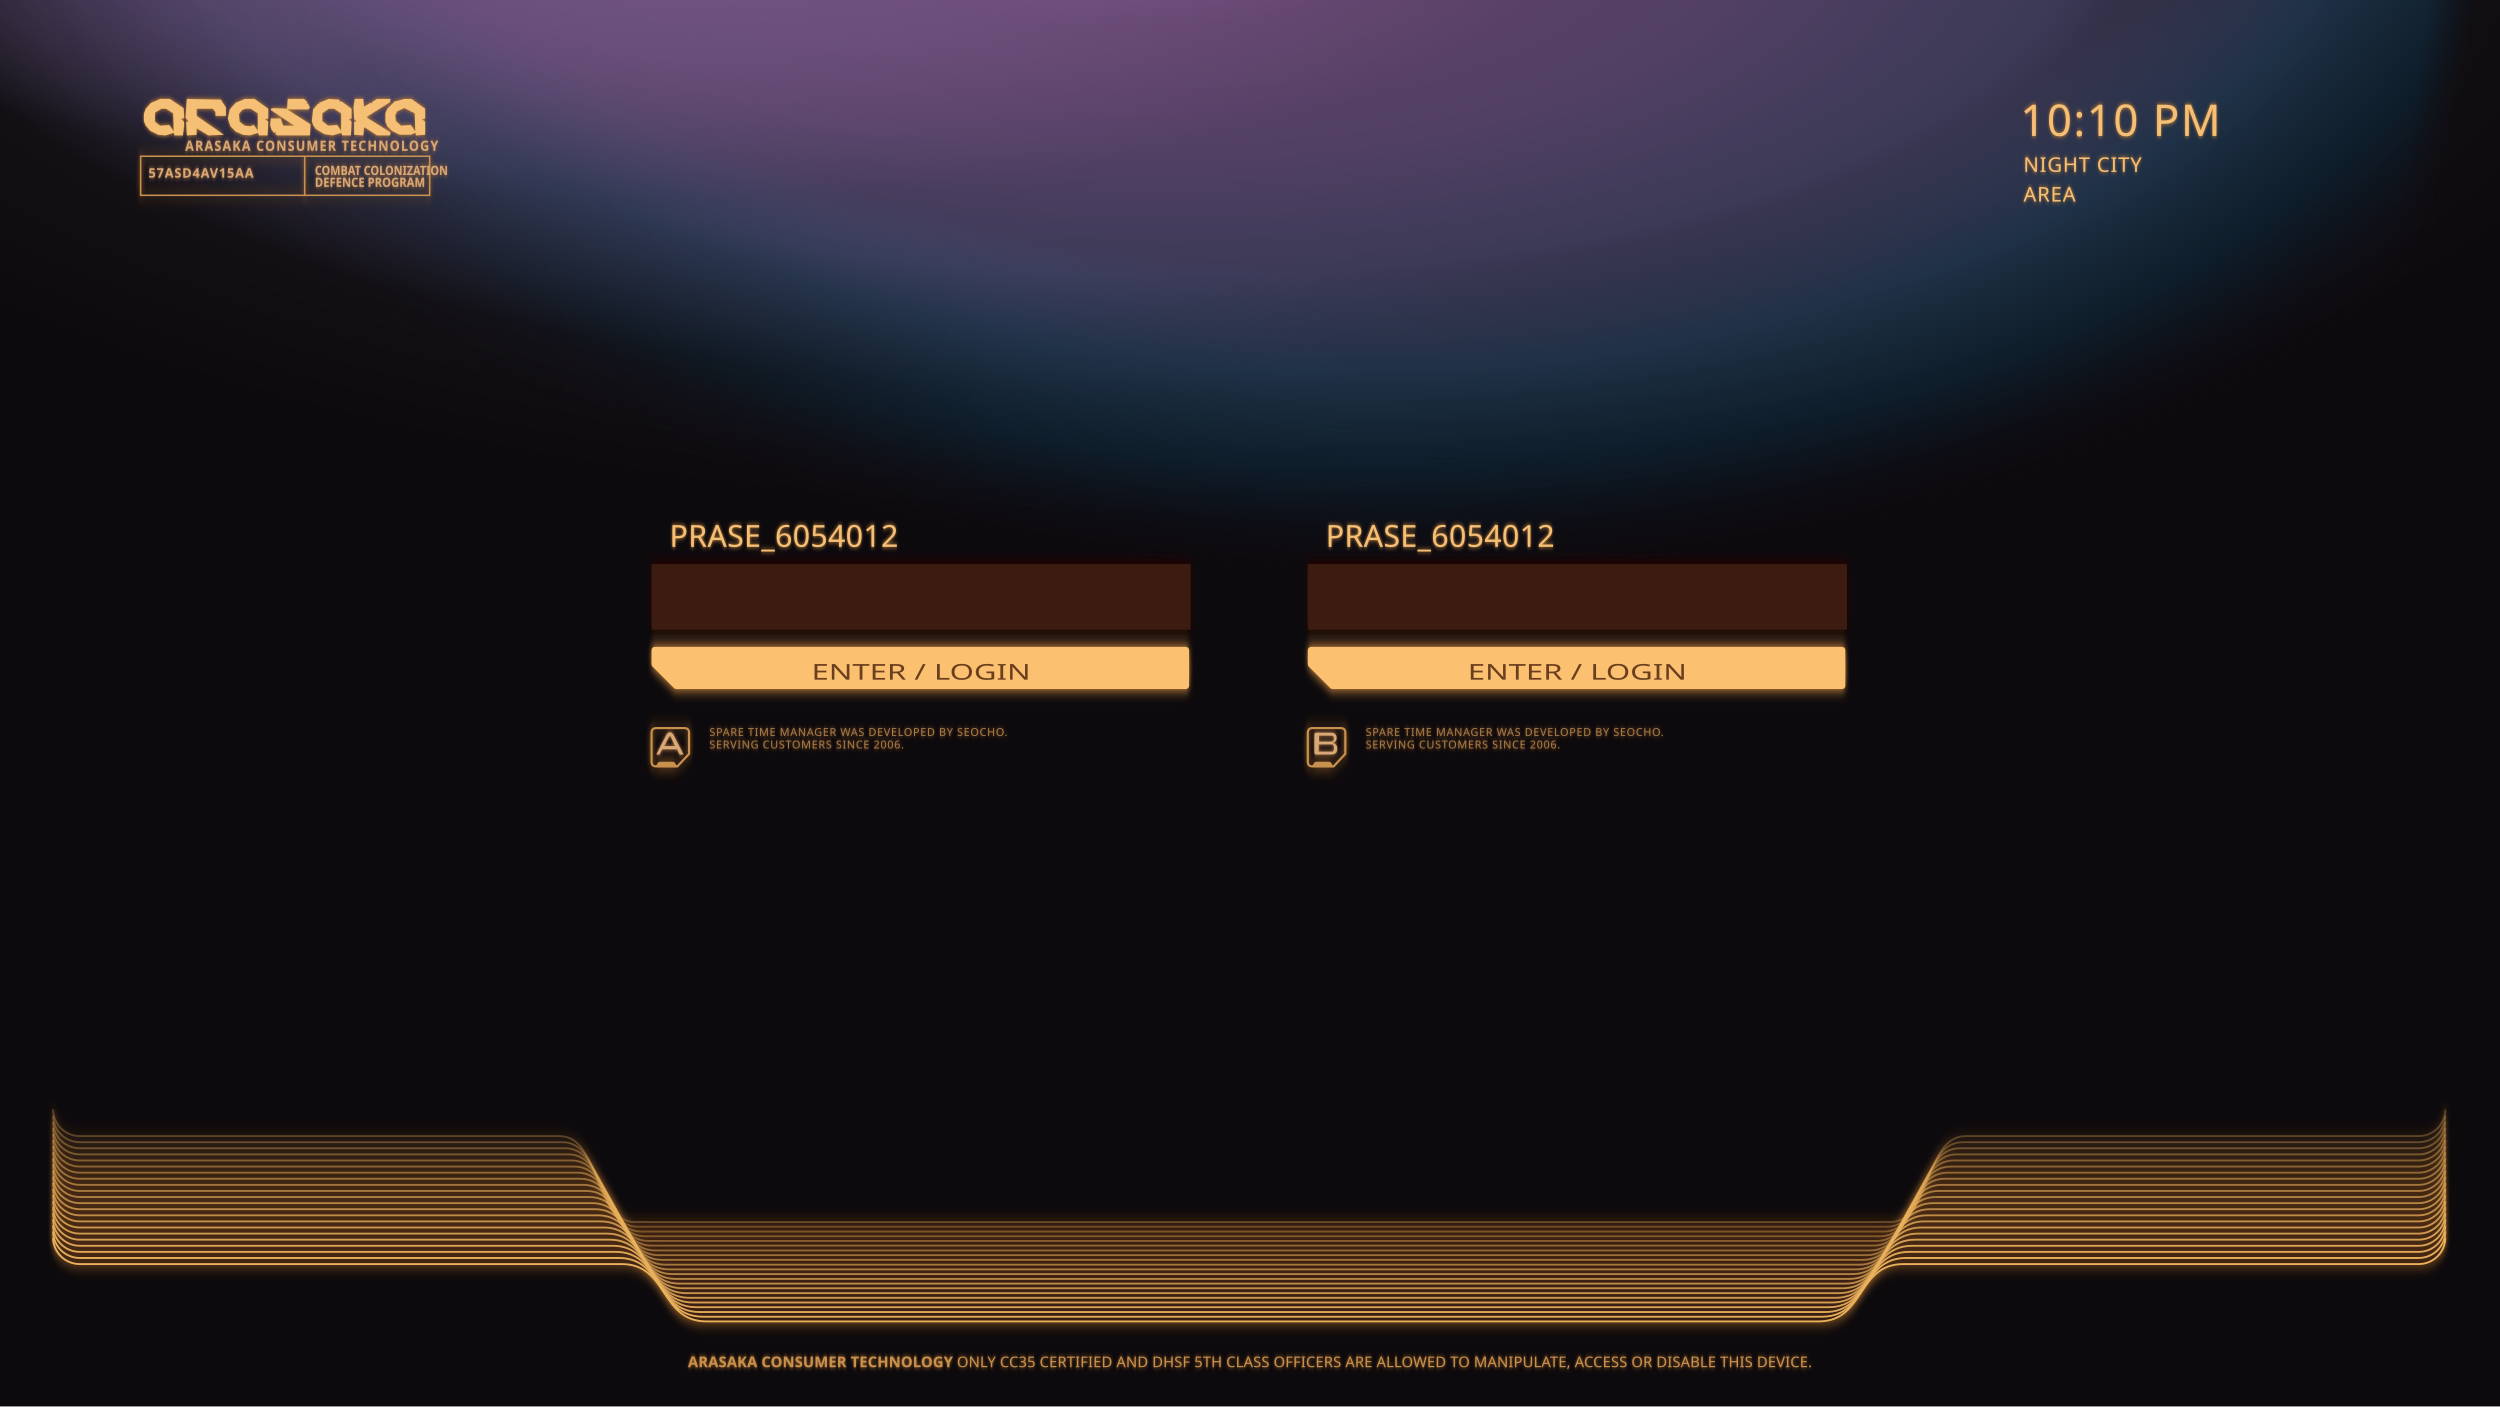
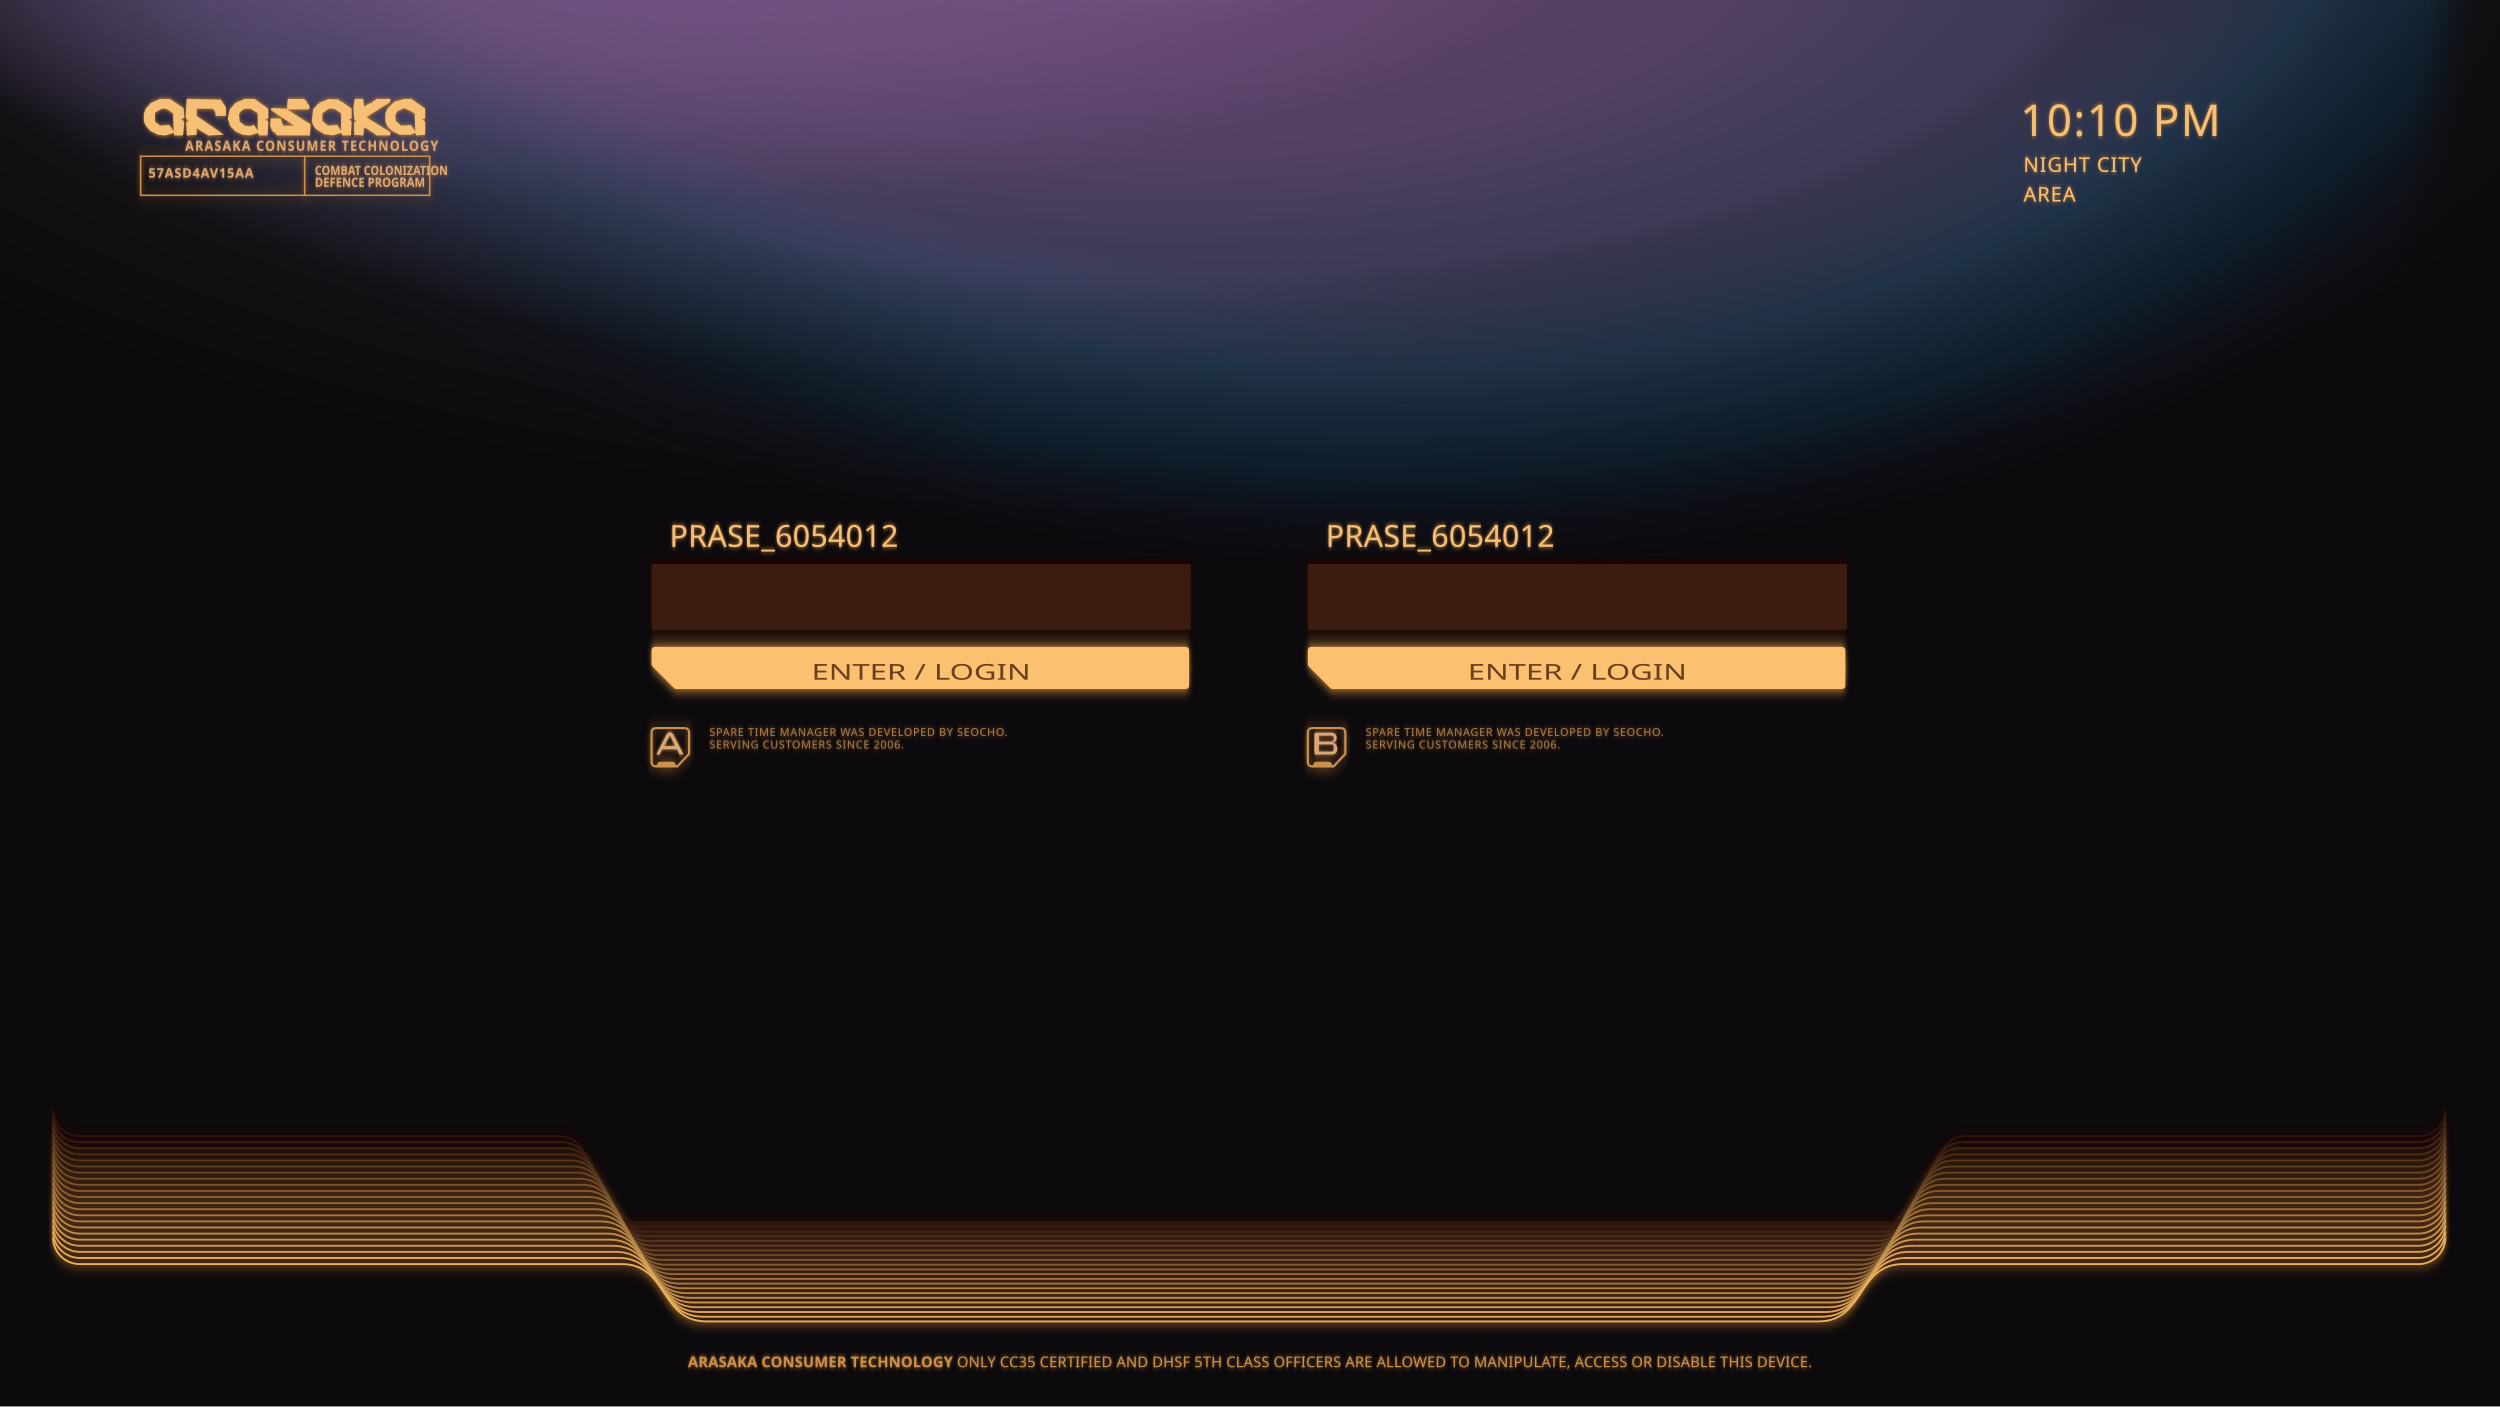
<svg xmlns="http://www.w3.org/2000/svg" width="1600" height="900" viewBox="0 0 1600 900">
  <defs>
    <radialGradient id="hazeblue" gradientUnits="userSpaceOnUse" cx="765.3" cy="-316.3" r="1188.4" gradientTransform="rotate(10.00 765.3 -316.3) translate(765.3 -316.3) scale(1 0.673177) translate(-765.3 316.3)">
      <stop offset="0.6" stop-color="#48537d" stop-opacity="0" />
      <stop offset="0.68" stop-color="#21364e" stop-opacity="0.85" />
      <stop offset="0.76" stop-color="#0d202f" stop-opacity="0.8" />
      <stop offset="0.84" stop-color="#0e0d1a" stop-opacity="0" />
    </radialGradient>
    <linearGradient id="hazebluefade" x1="0" y1="0" x2="1" y2="0">
      <stop offset="0" stop-color="#000000" />
      <stop offset="0.12" stop-color="#1a1a1a" />
      <stop offset="0.22" stop-color="#7a7a7a" />
      <stop offset="0.40" stop-color="#ffffff" />
      <stop offset="1" stop-color="#ffffff" />
    </linearGradient>
    <mask id="bluemask">
      <rect width="1600" height="900" fill="url(#hazebluefade)" />
    </mask>
    <linearGradient id="hazebluerim" gradientUnits="userSpaceOnUse" x1="1555.185" y1="-2.346" x2="1584.815" y2="2.346">
      <stop offset="0" stop-color="#ffffff" />
      <stop offset="1" stop-color="#000000" />
    </linearGradient>
    <mask id="bluerim">
      <rect x="-100" y="-100" width="1800" height="1100" fill="url(#hazebluerim)" />
    </mask>
    <radialGradient id="haze" gradientUnits="userSpaceOnUse" cx="712.8" cy="-61.2" r="1015.8" gradientTransform="rotate(1.76 712.8 -61.2) translate(712.8 -61.2) scale(1 0.387476) translate(-712.8 61.2)">
      <stop offset="0" stop-color="#7a538b" />
      <stop offset="0.2" stop-color="#5e4169" />
      <stop offset="0.4" stop-color="#524064" />
      <stop offset="0.6" stop-color="#3c3a57" />
      <stop offset="0.8" stop-color="#131014" />
      <stop offset="1" stop-color="#0d0a0d" />
    </radialGradient>
    <radialGradient id="hazelobe" gradientUnits="userSpaceOnUse" cx="430" cy="-40" r="560" gradientTransform="translate(430 -40) scale(1 0.30) translate(-430 40)">
      <stop offset="0" stop-color="#7a598a" stop-opacity="0.85" />
      <stop offset="0.45" stop-color="#7a598a" stop-opacity="0.55" />
      <stop offset="1" stop-color="#7a598a" stop-opacity="0" />
    </radialGradient>
    <g id="letterbox" stroke="#c8914d">
      <path d="M 4,1 H 22 Q 25,1 25,4 V 17.5 L 17.5,25.5 H 4 Q 1,25.5 1,22.5 V 4 Q 1,1 4,1 Z" fill="none" stroke-width="1.4" />
      <path d="M 3.4,25.8 5.2,23 Q 5.6,22.5 7,22.5 H 13.9 Q 15.4,22.5 15.8,23 L 17.5,25.8 Z" fill="#c8914d" stroke="none" />
    </g>
    <g id="entrylines">
      <rect x="417" y="361" width="345" height="42" fill="#3c1c11" />
      <path d="M 419.1,414 H 758.9 A 2.1,2.1 0 0 1 761,416.1 V 438.9 A 2.1,2.1 0 0 1 758.9,441 H 432.87 A 2.1,2.1 0 0 1 431.385,440.385 L 417.615,426.615 A 2.1,2.1 0 0 1 417,425.13 V 416.1 A 2.1,2.1 0 0 1 419.1,414 Z" fill="#fbc171" />
      <use href="#letterbox" x="416" y="465" />
    </g>
    <g id="entrytext" font-family="Rajdhani">
      <text x="428.5" y="350" font-size="19.5" font-weight="500" letter-spacing="0.15" fill="#f5bf75">PRASE_6054012</text>
      <text transform="translate(589.5,435) scale(1.42,1)" font-size="14" font-weight="500" fill="#6b3f1e" text-anchor="middle">ENTER / LOGIN</text>
      <g font-size="7" fill="#a97c48" letter-spacing="0.4">
        <text x="454" y="471">SPARE TIME MANAGER WAS DEVELOPED BY SEOCHO.</text>
        <text x="454" y="479">SERVING CUSTOMERS SINCE 2006.</text>
      </g>
    </g>
    <linearGradient id="bandglow" x1="0" y1="727" x2="0" y2="846" gradientUnits="userSpaceOnUse">
      <stop offset="0" stop-color="#371c11" stop-opacity="0" />
      <stop offset="0.45" stop-color="#371c11" stop-opacity="0.55" />
      <stop offset="1" stop-color="#371c11" stop-opacity="1" />
    </linearGradient>
    <filter id="halo" x="-5%" y="-10%" width="110%" height="120%">
      <feGaussianBlur stdDeviation="1.5 4.5" />
      <feColorMatrix type="matrix" values="0.43 0 0 0 0  0 0.32 0 0 0  0 0 0.21 0 0  0 0 0 1.45 0" />
    </filter>
    <filter id="halotext" x="-5%" y="-10%" width="110%" height="120%">
      <feGaussianBlur stdDeviation="1.0 1.6" />
      <feColorMatrix type="matrix" values="0.43 0 0 0 0  0 0.32 0 0 0  0 0 0.21 0 0  0 0 0 1.45 0" />
    </filter>
  </defs>
  <rect width="1600" height="900" fill="#0d090c" />
  <rect width="1600" height="900" fill="url(#haze)" />
  <rect width="1600" height="300" fill="url(#hazelobe)" />
  <g mask="url(#bluemask)">
    <rect width="1600" height="560" fill="url(#hazeblue)" mask="url(#bluerim)" />
  </g>
  <use href="#lines" filter="url(#halo)" class="photo" />
  <use href="#text" filter="url(#halotext)" class="photo" />
  <g id="content">
    <g id="lines">
      <g fill="none" stroke="#c8914d" stroke-width="1">
        <rect x="90" y="100" width="185" height="25" />
        <line x1="195" y1="100" x2="195" y2="125" />
      </g>
      <use href="#entrylines" />
      <use href="#entrylines" x="420" />
      <path d="M 34,710.1 C 34,719.49 41.61,727.1 51,727.1 H 358.0 C 384.4,727.1 379.6,782.1 406.0,782.1 H 1210.0 C 1236.4,782.1 1231.6,727.1 1258.0,727.1 H 1548 C 1557.39,727.1 1565,719.49 1565,710.1 V 792 C 1565,801.39 1557.39,809 1548,809 H 1218.1 C 1188.2,809 1193.7,845.7 1163.8,845.7 H 452.2 C 422.3,845.7 427.8,809 397.9,809 H 51 C 41.61,809 34,801.39 34,792 Z" fill="url(#bandglow)" />
      <g fill="none" stroke="#eab15c" stroke-width="1.2">
-         <path d="M 34,710.1 C 34,719.49 41.61,727.1 51,727.1 H 358.0 C 384.4,727.1 379.6,782.1 406.0,782.1 H 1210.0 C 1236.4,782.1 1231.6,727.1 1258.0,727.1 H 1548 C 1557.39,727.1 1565,719.49 1565,710.1" stroke-opacity="0.30" />
-         <path d="M 34,714 C 34,723.39 41.61,731 51,731 H 359.9 C 386.5,731.0 381.6,785.1 408.2,785.1 H 1207.8 C 1234.4,785.1 1229.5,731.0 1256.1,731.0 H 1548 C 1557.39,731 1565,723.39 1565,714" stroke-opacity="0.33" />
-         <path d="M 34,717.9 C 34,727.29 41.61,734.9 51,734.9 H 361.8 C 388.5,734.9 383.7,788.2 410.4,788.2 H 1205.6 C 1232.3,788.2 1227.5,734.9 1254.2,734.9 H 1548 C 1557.39,734.9 1565,727.29 1565,717.9" stroke-opacity="0.37" />
-         <path d="M 34,721.8 C 34,731.19 41.61,738.8 51,738.8 H 363.7 C 390.6,738.8 385.7,791.2 412.6,791.2 H 1203.4 C 1230.3,791.2 1225.4,738.8 1252.3,738.8 H 1548 C 1557.39,738.8 1565,731.19 1565,721.8" stroke-opacity="0.40" />
-         <path d="M 34,725.7 C 34,735.09 41.61,742.7 51,742.7 H 365.6 C 392.7,742.7 387.7,794.2 414.8,794.2 H 1201.2 C 1228.3,794.2 1223.3,742.7 1250.4,742.7 H 1548 C 1557.39,742.7 1565,735.09 1565,725.7" stroke-opacity="0.43" />
-         <path d="M 34,729.6 C 34,738.99 41.61,746.6 51,746.6 H 367.5 C 394.7,746.6 389.8,797.2 417.0,797.2 H 1199.0 C 1226.2,797.2 1221.3,746.6 1248.5,746.6 H 1548 C 1557.39,746.6 1565,738.99 1565,729.6" stroke-opacity="0.47" />
-         <path d="M 34,733.5 C 34,742.89 41.61,750.5 51,750.5 H 369.4 C 396.8,750.5 391.8,800.3 419.2,800.3 H 1196.8 C 1224.2,800.3 1219.2,750.5 1246.6,750.5 H 1548 C 1557.39,750.5 1565,742.89 1565,733.5" stroke-opacity="0.50" />
-         <path d="M 34,737.4 C 34,746.79 41.61,754.4 51,754.4 H 371.3 C 398.9,754.4 393.8,803.3 421.4,803.3 H 1194.6 C 1222.2,803.3 1217.1,754.4 1244.7,754.4 H 1548 C 1557.39,754.4 1565,746.79 1565,737.4" stroke-opacity="0.53" />
-         <path d="M 34,741.3 C 34,750.69 41.61,758.3 51,758.3 H 373.2 C 400.9,758.3 395.9,806.3 423.6,806.3 H 1192.4 C 1220.1,806.3 1215.1,758.3 1242.8,758.3 H 1548 C 1557.39,758.3 1565,750.69 1565,741.3" stroke-opacity="0.57" />
-         <path d="M 34,745.2 C 34,754.59 41.61,762.2 51,762.2 H 375.1 C 403.0,762.2 397.9,809.4 425.8,809.4 H 1190.2 C 1218.1,809.4 1213.0,762.2 1240.9,762.2 H 1548 C 1557.39,762.2 1565,754.59 1565,745.2" stroke-opacity="0.60" />
-         <path d="M 34,749.1 C 34,758.49 41.61,766.1 51,766.1 H 377.0 C 405.1,766.1 399.9,812.4 428.0,812.4 H 1188.0 C 1216.0,812.4 1211.0,766.1 1239.0,766.1 H 1548 C 1557.39,766.1 1565,758.49 1565,749.1" stroke-opacity="0.63" />
-         <path d="M 34,753 C 34,762.39 41.61,770 51,770 H 378.9 C 407.1,770.0 402.0,815.4 430.2,815.4 H 1185.8 C 1214.0,815.4 1208.9,770.0 1237.1,770.0 H 1548 C 1557.39,770 1565,762.39 1565,753" stroke-opacity="0.67" />
-         <path d="M 34,756.9 C 34,766.29 41.61,773.9 51,773.9 H 380.8 C 409.2,773.9 404.0,818.5 432.4,818.5 H 1183.6 C 1212.0,818.5 1206.8,773.9 1235.2,773.9 H 1548 C 1557.39,773.9 1565,766.29 1565,756.9" stroke-opacity="0.70" />
-         <path d="M 34,760.8 C 34,770.19 41.61,777.8 51,777.8 H 382.7 C 411.2,777.8 406.1,821.5 434.6,821.5 H 1181.4 C 1209.9,821.5 1204.8,777.8 1233.3,777.8 H 1548 C 1557.39,777.8 1565,770.19 1565,760.8" stroke-opacity="0.73" />
-         <path d="M 34,764.7 C 34,774.09 41.61,781.7 51,781.7 H 384.6 C 413.3,781.7 408.1,824.5 436.8,824.5 H 1179.2 C 1207.9,824.5 1202.7,781.7 1231.4,781.7 H 1548 C 1557.39,781.7 1565,774.09 1565,764.7" stroke-opacity="0.77" />
-         <path d="M 34,768.6 C 34,777.99 41.61,785.6 51,785.6 H 386.5 C 415.4,785.6 410.1,827.6 439.0,827.6 H 1177.0 C 1205.9,827.6 1200.6,785.6 1229.5,785.6 H 1548 C 1557.39,785.6 1565,777.99 1565,768.6" stroke-opacity="0.80" />
-         <path d="M 34,772.5 C 34,781.89 41.61,789.5 51,789.5 H 388.4 C 417.4,789.5 412.2,830.6 441.2,830.6 H 1174.8 C 1203.8,830.6 1198.6,789.5 1227.6,789.5 H 1548 C 1557.39,789.5 1565,781.89 1565,772.5" stroke-opacity="0.83" />
-         <path d="M 34,776.4 C 34,785.79 41.61,793.4 51,793.4 H 390.3 C 419.5,793.4 414.2,833.6 443.4,833.6 H 1172.6 C 1201.8,833.6 1196.5,793.4 1225.7,793.4 H 1548 C 1557.39,793.4 1565,785.79 1565,776.4" stroke-opacity="0.87" />
-         <path d="M 34,780.3 C 34,789.69 41.61,797.3 51,797.3 H 392.2 C 421.6,797.3 416.2,836.6 445.6,836.6 H 1170.4 C 1199.8,836.6 1194.4,797.3 1223.8,797.3 H 1548 C 1557.39,797.3 1565,789.69 1565,780.3" stroke-opacity="0.90" />
-         <path d="M 34,784.2 C 34,793.59 41.61,801.2 51,801.2 H 394.1 C 423.6,801.2 418.3,839.7 447.8,839.7 H 1168.2 C 1197.7,839.7 1192.4,801.2 1221.9,801.2 H 1548 C 1557.39,801.2 1565,793.59 1565,784.2" stroke-opacity="0.93" />
-         <path d="M 34,788.1 C 34,797.49 41.61,805.1 51,805.1 H 396.0 C 425.7,805.1 420.3,842.7 450.0,842.7 H 1166.0 C 1195.7,842.7 1190.3,805.1 1220.0,805.1 H 1548 C 1557.39,805.1 1565,797.49 1565,788.1" stroke-opacity="0.97" />
-         <path d="M 34,792 C 34,801.39 41.61,809 51,809 H 397.9 C 427.8,809.0 422.3,845.7 452.2,845.7 H 1163.8 C 1193.7,845.7 1188.2,809.0 1218.1,809.0 H 1548 C 1557.39,809 1565,801.39 1565,792" stroke-opacity="1.00" />
+         <path d="M 34,710.1 C 34,719.49 41.61,727.1 51,727.1 H 358.0 C 384.4,727.1 379.6,782.1 406.0,782.1 H 1210.0 C 1236.4,782.1 1231.6,727.1 1258.0,727.1 H 1548 C 1557.39,727.1 1565,719.49 1565,710.1" stroke="#2d140c" />
+         <path d="M 34,714 C 34,723.39 41.61,731 51,731 H 359.9 C 386.5,731.0 381.6,785.1 408.2,785.1 H 1207.8 C 1234.4,785.1 1229.5,731.0 1256.1,731.0 H 1548 C 1557.39,731 1565,723.39 1565,714" stroke="#381d11" />
+         <path d="M 34,717.9 C 34,727.29 41.61,734.9 51,734.9 H 361.8 C 388.5,734.9 383.7,788.2 410.4,788.2 H 1205.6 C 1232.3,788.2 1227.5,734.9 1254.2,734.9 H 1548 C 1557.39,734.9 1565,727.29 1565,717.9" stroke="#422515" />
+         <path d="M 34,721.8 C 34,731.19 41.61,738.8 51,738.8 H 363.7 C 390.6,738.8 385.7,791.2 412.6,791.2 H 1203.4 C 1230.3,791.2 1225.4,738.8 1252.3,738.8 H 1548 C 1557.39,738.8 1565,731.19 1565,721.8" stroke="#4b2d19" />
+         <path d="M 34,725.7 C 34,735.09 41.61,742.7 51,742.7 H 365.6 C 392.7,742.7 387.7,794.2 414.8,794.2 H 1201.2 C 1228.3,794.2 1223.3,742.7 1250.4,742.7 H 1548 C 1557.39,742.7 1565,735.09 1565,725.7" stroke="#55351d" />
+         <path d="M 34,729.6 C 34,738.99 41.61,746.6 51,746.6 H 367.5 C 394.7,746.6 389.8,797.2 417.0,797.2 H 1199.0 C 1226.2,797.2 1221.3,746.6 1248.5,746.6 H 1548 C 1557.39,746.6 1565,738.99 1565,729.6" stroke="#5e3d21" />
+         <path d="M 34,733.5 C 34,742.89 41.61,750.5 51,750.5 H 369.4 C 396.8,750.5 391.8,800.3 419.2,800.3 H 1196.8 C 1224.2,800.3 1219.2,750.5 1246.6,750.5 H 1548 C 1557.39,750.5 1565,742.89 1565,733.5" stroke="#674425" />
+         <path d="M 34,737.4 C 34,746.79 41.61,754.4 51,754.4 H 371.3 C 398.9,754.4 393.8,803.3 421.4,803.3 H 1194.6 C 1222.2,803.3 1217.1,754.4 1244.7,754.4 H 1548 C 1557.39,754.4 1565,746.79 1565,737.4" stroke="#704c28" />
+         <path d="M 34,741.3 C 34,750.69 41.61,758.3 51,758.3 H 373.2 C 400.9,758.3 395.9,806.3 423.6,806.3 H 1192.4 C 1220.1,806.3 1215.1,758.3 1242.8,758.3 H 1548 C 1557.39,758.3 1565,750.69 1565,741.3" stroke="#79532c" />
+         <path d="M 34,745.2 C 34,754.59 41.61,762.2 51,762.2 H 375.1 C 403.0,762.2 397.9,809.4 425.8,809.4 H 1190.2 C 1218.1,809.4 1213.0,762.2 1240.9,762.2 H 1548 C 1557.39,762.2 1565,754.59 1565,745.2" stroke="#825b30" />
+         <path d="M 34,749.1 C 34,758.49 41.61,766.1 51,766.1 H 377.0 C 405.1,766.1 399.9,812.4 428.0,812.4 H 1188.0 C 1216.0,812.4 1211.0,766.1 1239.0,766.1 H 1548 C 1557.39,766.1 1565,758.49 1565,749.1" stroke="#8b6234" />
+         <path d="M 34,753 C 34,762.39 41.61,770 51,770 H 378.9 C 407.1,770.0 402.0,815.4 430.2,815.4 H 1185.8 C 1214.0,815.4 1208.9,770.0 1237.1,770.0 H 1548 C 1557.39,770 1565,762.39 1565,753" stroke="#946938" />
+         <path d="M 34,756.9 C 34,766.29 41.61,773.9 51,773.9 H 380.8 C 409.2,773.9 404.0,818.5 432.4,818.5 H 1183.6 C 1212.0,818.5 1206.8,773.9 1235.2,773.9 H 1548 C 1557.39,773.9 1565,766.29 1565,756.9" stroke="#9d713b" />
+         <path d="M 34,760.8 C 34,770.19 41.61,777.8 51,777.8 H 382.7 C 411.2,777.8 406.1,821.5 434.6,821.5 H 1181.4 C 1209.9,821.5 1204.8,777.8 1233.3,777.8 H 1548 C 1557.39,777.8 1565,770.19 1565,760.8" stroke="#a5783f" />
+         <path d="M 34,764.7 C 34,774.09 41.61,781.7 51,781.7 H 384.6 C 413.3,781.7 408.1,824.5 436.8,824.5 H 1179.2 C 1207.9,824.5 1202.7,781.7 1231.4,781.7 H 1548 C 1557.39,781.7 1565,774.09 1565,764.7" stroke="#ae7f43" />
+         <path d="M 34,768.6 C 34,777.99 41.61,785.6 51,785.6 H 386.5 C 415.4,785.6 410.1,827.6 439.0,827.6 H 1177.0 C 1205.9,827.6 1200.6,785.6 1229.5,785.6 H 1548 C 1557.39,785.6 1565,777.99 1565,768.6" stroke="#b78646" />
+         <path d="M 34,772.5 C 34,781.89 41.61,789.5 51,789.5 H 388.4 C 417.4,789.5 412.2,830.6 441.2,830.6 H 1174.8 C 1203.8,830.6 1198.6,789.5 1227.6,789.5 H 1548 C 1557.39,789.5 1565,781.89 1565,772.5" stroke="#bf8e4a" />
+         <path d="M 34,776.4 C 34,785.79 41.61,793.4 51,793.4 H 390.3 C 419.5,793.4 414.2,833.6 443.4,833.6 H 1172.6 C 1201.8,833.6 1196.5,793.4 1225.7,793.4 H 1548 C 1557.39,793.4 1565,785.79 1565,776.4" stroke="#c8954e" />
+         <path d="M 34,780.3 C 34,789.69 41.61,797.3 51,797.3 H 392.2 C 421.6,797.3 416.2,836.6 445.6,836.6 H 1170.4 C 1199.8,836.6 1194.4,797.3 1223.8,797.3 H 1548 C 1557.39,797.3 1565,789.69 1565,780.3" stroke="#d19c51" />
+         <path d="M 34,784.2 C 34,793.59 41.61,801.2 51,801.2 H 394.1 C 423.6,801.2 418.3,839.7 447.8,839.7 H 1168.2 C 1197.7,839.7 1192.4,801.2 1221.9,801.2 H 1548 C 1557.39,801.2 1565,793.59 1565,784.2" stroke="#d9a355" />
+         <path d="M 34,788.1 C 34,797.49 41.61,805.1 51,805.1 H 396.0 C 425.7,805.1 420.3,842.7 450.0,842.7 H 1166.0 C 1195.7,842.7 1190.3,805.1 1220.0,805.1 H 1548 C 1557.39,805.1 1565,797.49 1565,788.1" stroke="#e2aa58" />
+         <path d="M 34,792 C 34,801.39 41.61,809 51,809 H 397.9 C 427.8,809.0 422.3,845.7 452.2,845.7 H 1163.8 C 1193.7,845.7 1188.2,809.0 1218.1,809.0 H 1548 C 1557.39,809 1565,801.39 1565,792" stroke="#eab15c" />
      </g>
    </g>
    <g id="text" font-family="Rajdhani">
      <g fill="#f5bf75">
        <path d="M102.5,63.33 108.75,63.33 117.5,69.17 117.92,75.42 115.83,76.25 117.5,77.5 117.92,79.17 117.08,86.67 111.67,86.67 111.25,85.0 105.83,86.67 101.25,86.25 96.25,83.75 93.33,80.42 92.08,77.5 92.08,72.92 93.33,69.58 96.67,65.83Z M119.58,63.33 141.25,63.75 144.58,68.75 144.58,74.17 137.92,74.17 137.92,71.67 136.25,69.58 125.83,69.58 125.83,74.17 143.33,86.25 133.33,86.67 125.83,82.08 125.83,86.25 119.58,86.67 119.17,77.92 120.83,77.92 118.75,75.42Z M156.67,63.33 162.92,63.33 171.67,69.58 171.67,75.83 169.58,76.25 171.67,77.92 171.25,86.67 165.83,86.67 165.0,85.0 160.0,86.67 155.42,86.25 150.83,84.17 147.5,80.83 145.83,75.83 147.08,70.0 150.83,65.83Z M184.17,63.33 194.58,63.33 196.67,65.42 196.25,66.25 197.08,66.25 198.33,68.75 197.5,70.0 183.75,70.0 198.75,79.58 198.33,86.67 177.5,86.67 176.25,85.83 176.67,84.58 175.42,85.0 173.75,82.92 172.92,80.0 173.33,75.83 179.58,75.83 181.25,80.42 188.33,80.42 173.33,70.42 173.33,69.58 175.0,69.17 183.75,69.58Z M210.42,63.33 217.08,63.75 217.5,65.0 218.75,65.0 225.0,69.58 225.0,75.83 223.33,76.25 225.0,77.92 224.58,86.67 219.17,86.67 218.33,85.0 212.92,86.67 207.5,85.83 202.08,82.5 200.42,80.0 199.58,77.5 200.42,70.0 203.75,66.25 204.58,66.67 204.17,65.83Z M227.08,63.33 232.5,63.33 232.92,68.33 237.08,65.83 238.33,66.25 237.92,65.42 241.25,63.33 250.0,63.33 249.58,65.42 235.0,74.58 235.0,75.42 249.17,84.17 250.0,85.0 249.58,86.67 241.25,86.67 233.75,81.67 232.92,81.67 232.5,86.67 226.67,86.25 226.67,77.92 228.33,77.92 226.67,76.25 226.25,68.75Z M258.75,63.33 263.33,63.33 272.08,69.58 272.08,75.83 270.0,76.25 272.08,77.92 272.08,86.25 266.25,86.67 265.83,85.0 262.92,86.25 255.83,86.25 250.83,83.75 247.92,80.83 246.67,77.92 246.67,72.5 247.92,69.58 252.5,65.0Z M258.75,69.17 254.17,71.25 252.92,73.75 253.33,77.5 256.67,80.42 262.92,80.0 265.83,84.17 265.42,72.5Z M103.33,69.58 99.17,72.08 99.17,77.92 102.5,80.42 108.33,80.0 111.25,84.17 110.83,72.5 106.25,69.58Z M157.08,69.58 155.0,70.42 152.92,72.92 153.33,77.92 156.67,80.42 160.0,80.83 162.5,80.0 165.0,83.75 165.0,72.5 160.42,69.58Z M210.42,69.58 206.25,72.5 206.25,77.5 210.0,80.42 215.83,80.0 218.33,83.75 218.33,72.5 213.75,69.58Z" />
        <text x="118.5" y="96.5" font-size="9" font-weight="600" letter-spacing="0.8" transform="translate(118.5 0) scale(0.90 1) translate(-118.5 0)" fill="#d9a877">ARASAKA CONSUMER TECHNOLOGY</text>
        <g font-size="8" fill="#d9a877" letter-spacing="0.5">
          <text x="95" y="113.7" font-size="8.4" font-weight="600" transform="translate(95 0) scale(0.98 1) translate(-95 0)">57ASD4AV15AA</text>
          <text x="201.5" y="112" font-size="8.2" font-weight="600" letter-spacing="0" transform="translate(201.5 0) scale(0.85 1) translate(-201.5 0)">COMBAT COLONIZATION</text>
          <text x="201.5" y="119.6" font-size="8.2" font-weight="600" letter-spacing="0" transform="translate(201.5 0) scale(0.88 1) translate(-201.5 0)">DEFENCE PROGRAM</text>
        </g>
        <text x="1293" y="87" font-size="28" font-weight="500" letter-spacing="1">10:10 PM</text>
        <text x="1295" y="110" font-size="13" font-weight="500" letter-spacing="0.5">NIGHT CITY</text>
        <text x="1295" y="129" font-size="13" font-weight="500" letter-spacing="0.5">AREA</text>
      </g>
      <use href="#entrytext" />
      <use href="#entrytext" x="420" />
      <g font-size="20" font-weight="600" fill="#d9a877" text-anchor="middle">
        <path d="M 420,482.917 L 426.667,470 L 427.917,468.75 L 429.583,468.75 L 430.833,470 L 437.5,482.917 L 435,482.917 L 433.333,479.583 L 423.75,479.583 L 422.083,482.917 Z M 428.333,471.25 L 429.167,471.25 L 432.083,477.5 L 425,477.5 Z" fill="#d9a877" fill-rule="evenodd" />
        <path d="M 842.917,468.917 L 851.667,468.917 Q 855.417,468.917 855.417,472.5 Q 855.417,474.583 852.917,475.417 Q 855.833,476.25 855.833,479.167 Q 855.833,482.917 851.667,482.917 L 842.5,482.917 Q 841.25,482.917 841.25,481.667 L 841.25,470 Q 841.25,468.917 842.917,468.917 Z M 844.167,470.833 L 852.083,470.833 Q 853.75,470.833 853.75,472.5 Q 853.75,474.583 852.083,474.583 L 844.167,474.583 Z M 843.958,476.458 L 852.5,476.458 Q 853.75,476.458 853.75,478.75 Q 853.75,481.042 852.5,481.042 L 843.958,481.042 Z" fill="#d9a877" fill-rule="evenodd" />
      </g>
      <text x="800" y="875" font-size="9.5" letter-spacing="0.06" fill="#c8914d" text-anchor="middle">
        <tspan font-weight="700">ARASAKA CONSUMER TECHNOLOGY</tspan>  ONLY CC35 CERTIFIED AND DHSF 5TH CLASS OFFICERS ARE ALLOWED TO MANIPULATE, ACCESS OR DISABLE THIS DEVICE.</text>
    </g>
  </g>
</svg>
